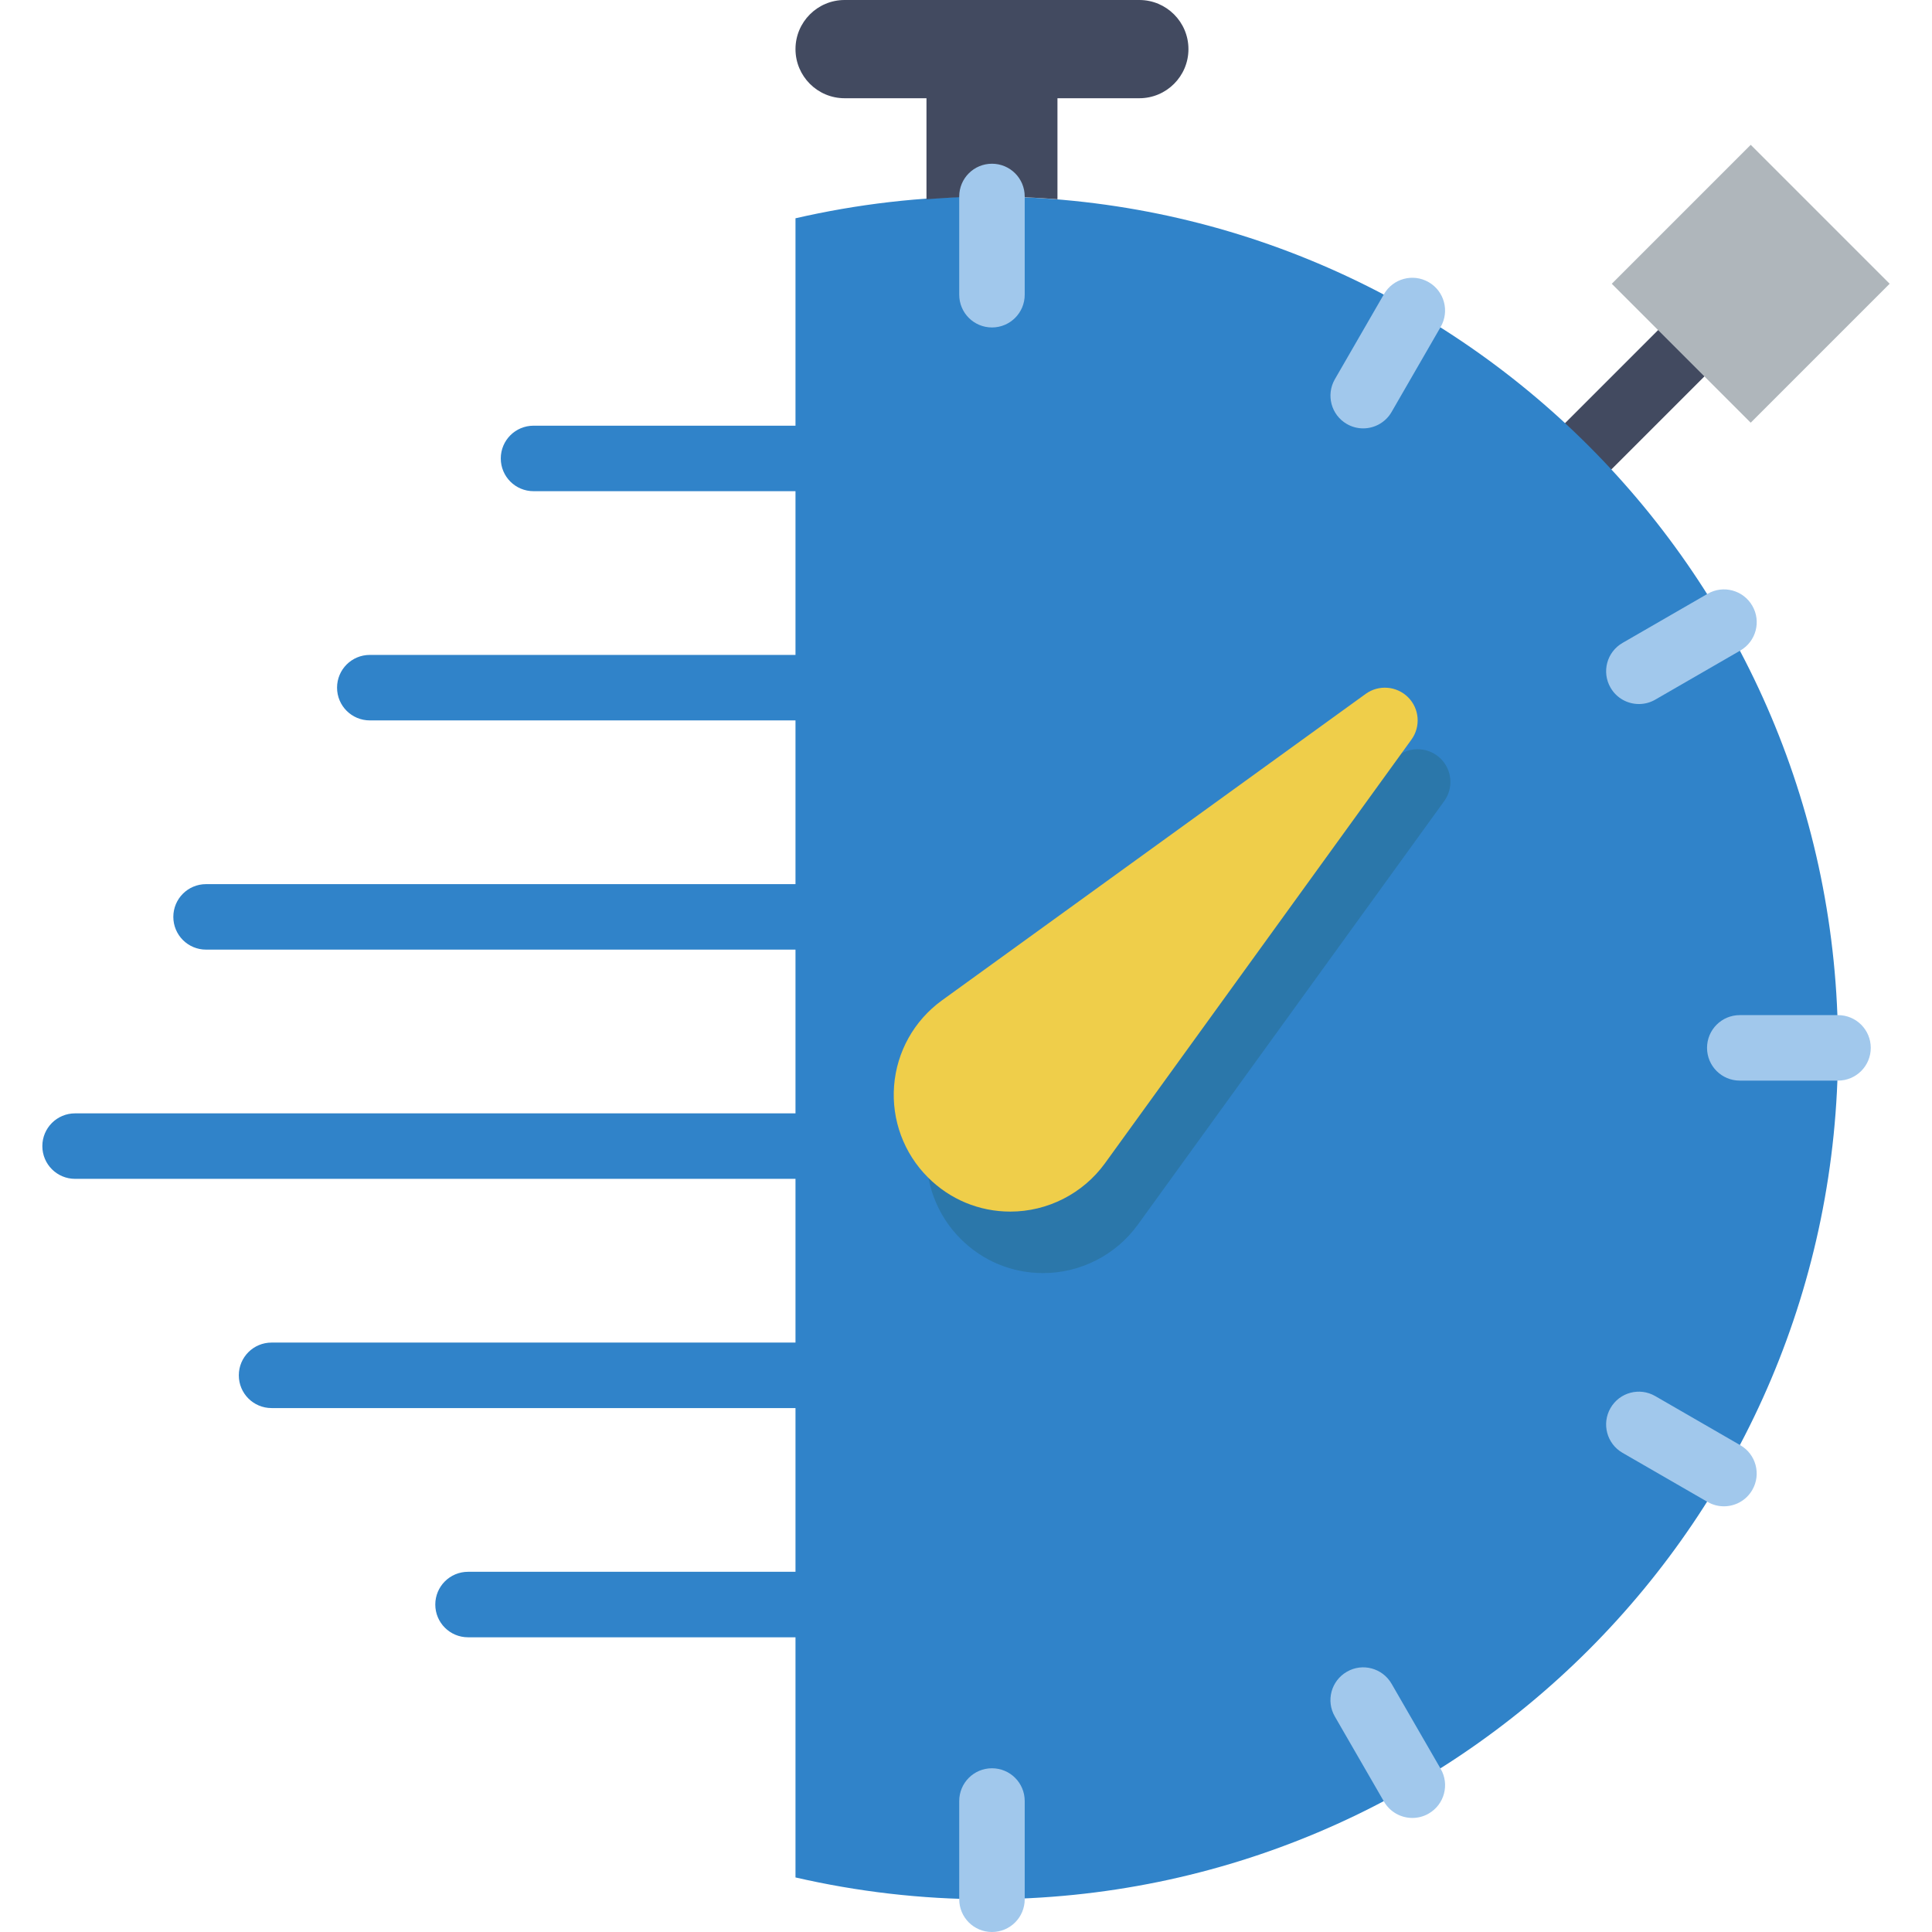
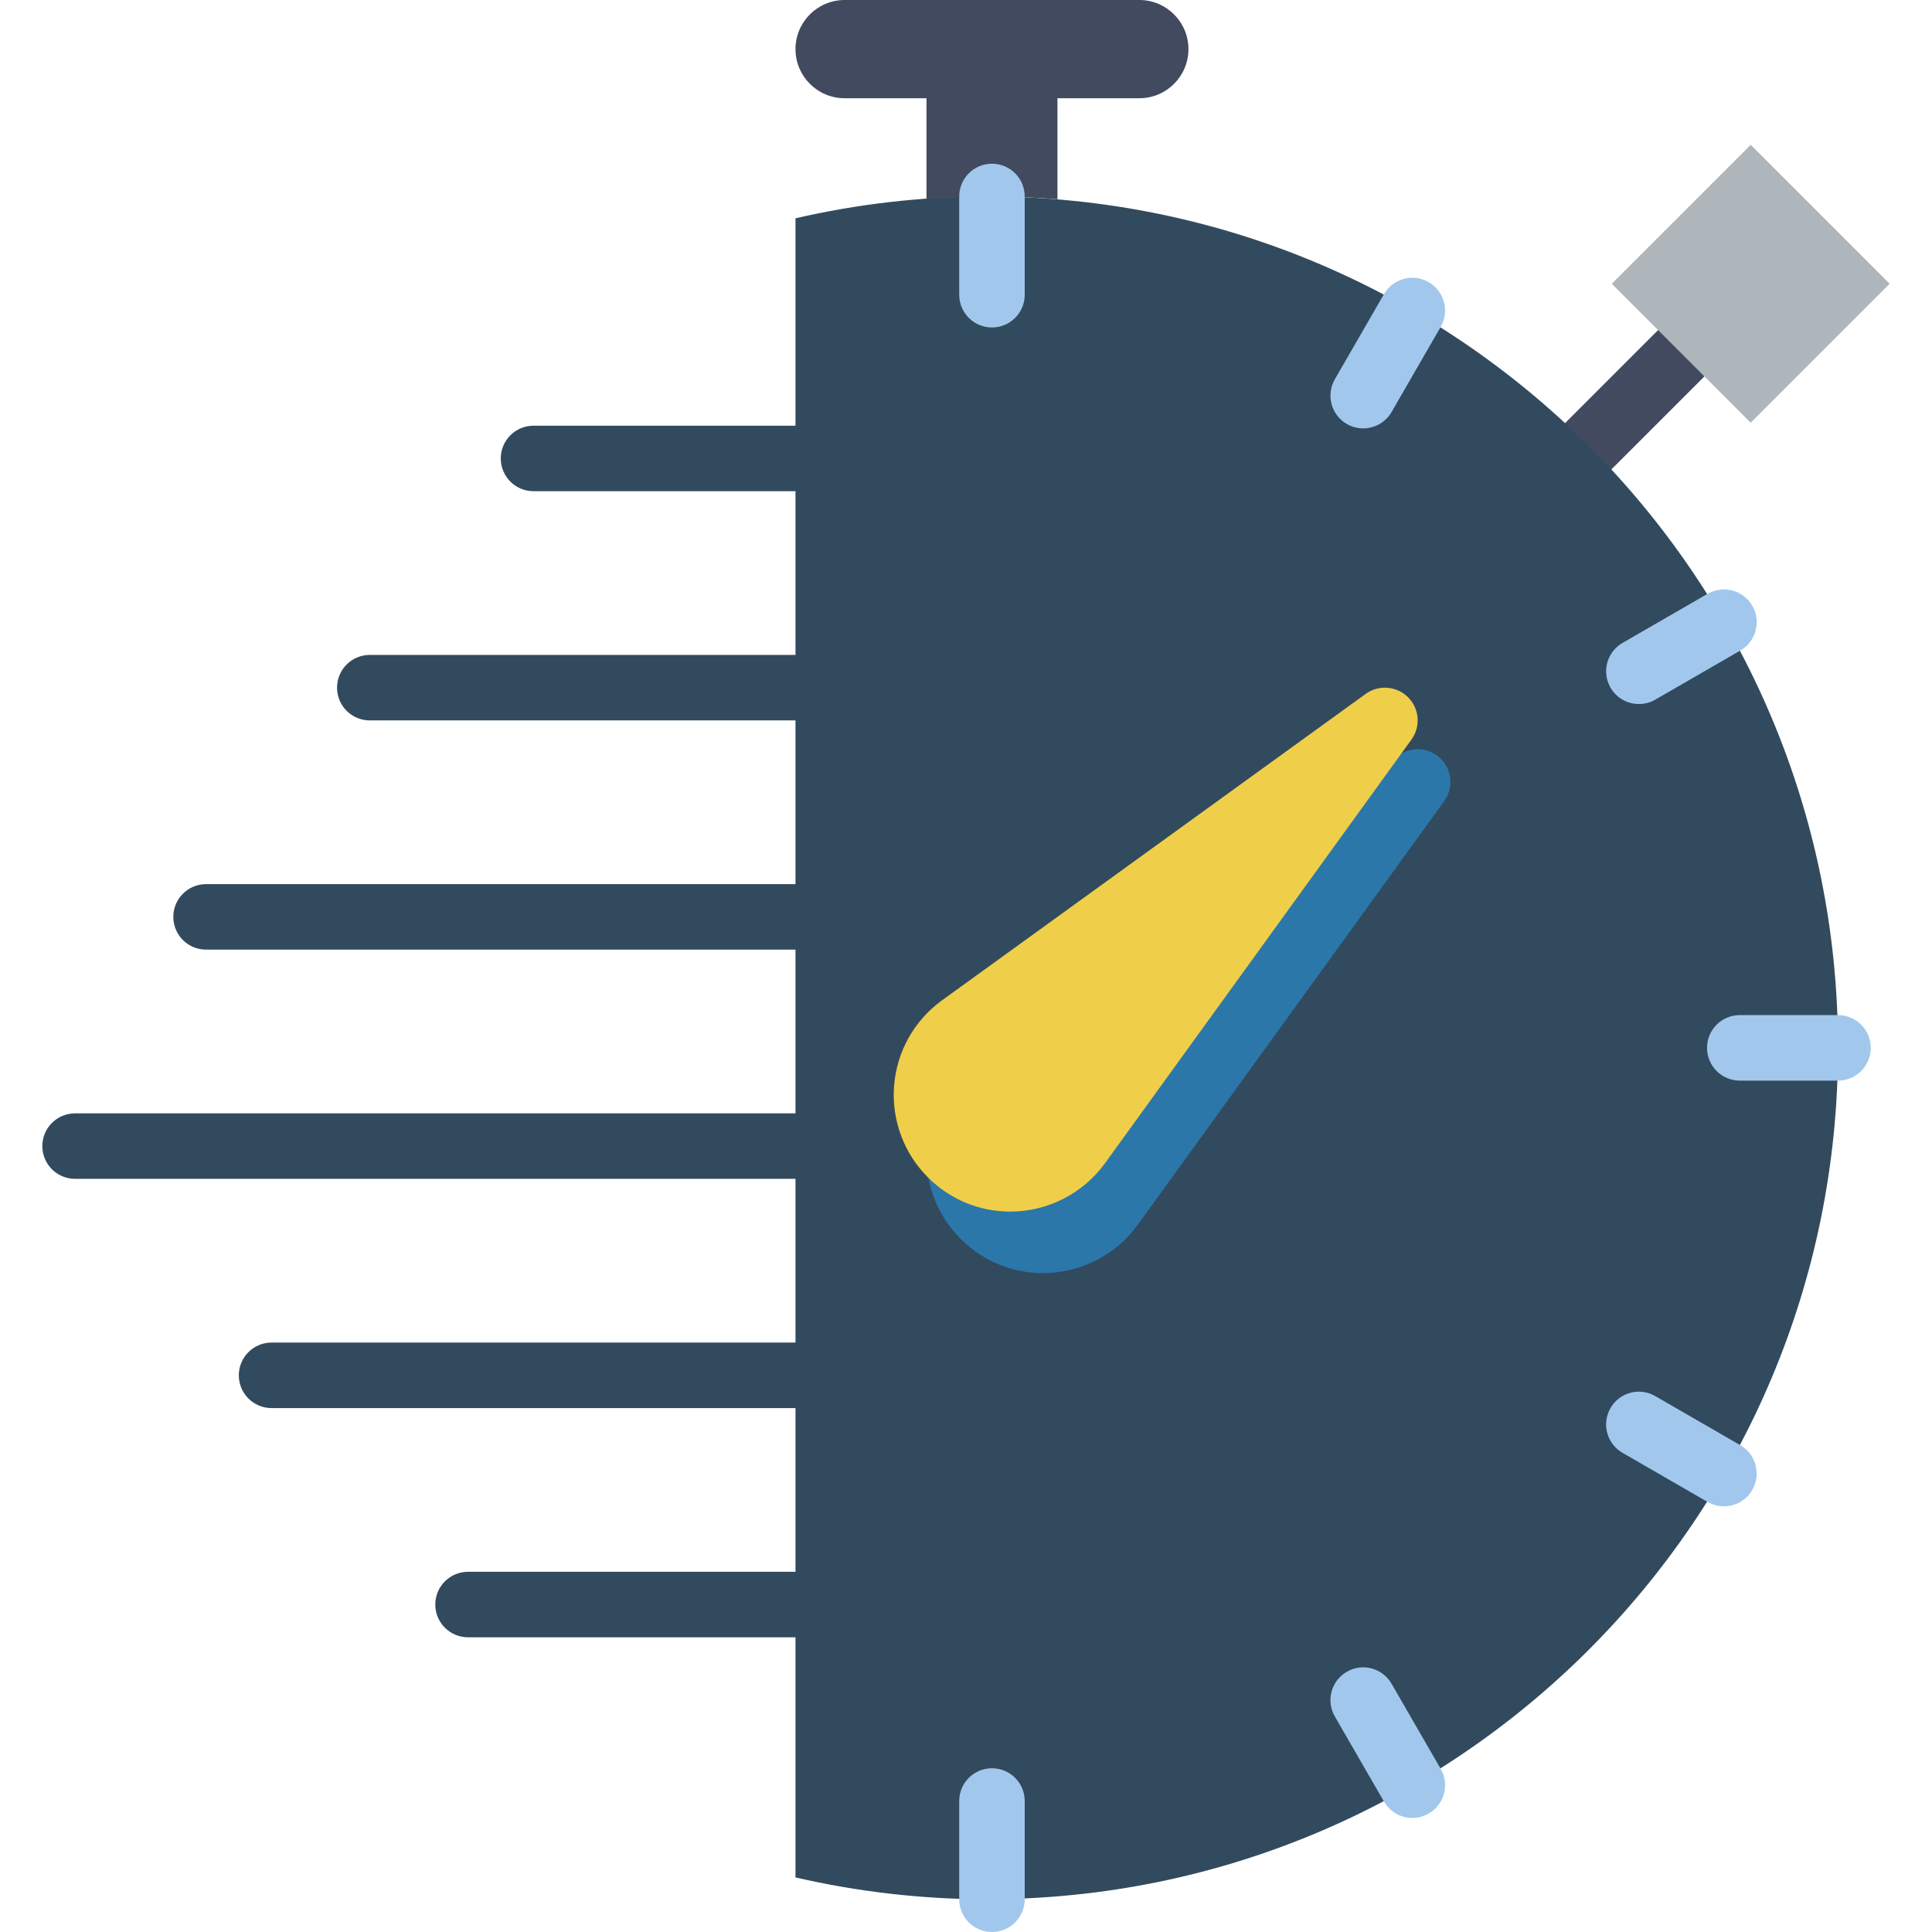
<svg xmlns="http://www.w3.org/2000/svg" version="1.1" id="Capa_1" x="0px" y="0px" viewBox="0 0 59 59" style="enable-background:new 0 0 59 59;" xml:space="preserve">
  <line style="fill:none;stroke:#424A60;stroke-width:2;stroke-linecap:round;stroke-miterlimit:10;" x1="48.515" y1="13.615" x2="52.05" y2="10.08" />
  <rect x="50.464" y="5.665" transform="matrix(0.7071 -0.7071 0.7071 0.7071 9.5322 40.3433)" style="fill:#AFB6BB;" width="6.001" height="6" />
-   <path style="fill:#3083C9;" d="M30.13,6c-2.008,0-3.96,0.235-5.837,0.666V13h-8c-0.553,0-1,0.447-1,1s0.447,1,1,1h8v5h-13  c-0.553,0-1,0.447-1,1s0.447,1,1,1h13v5h-18c-0.553,0-1,0.447-1,1s0.447,1,1,1h18v5h-22c-0.553,0-1,0.447-1,1s0.447,1,1,1h22v5h-16  c-0.553,0-1,0.447-1,1s0.447,1,1,1h16v5h-10c-0.553,0-1,0.447-1,1s0.447,1,1,1h10v7.334C26.17,57.765,28.122,58,30.13,58  c14.359,0,26-11.641,26-26S44.489,6,30.13,6z" />
+   <path style="fill:#324a5e;" d="M30.13,6c-2.008,0-3.96,0.235-5.837,0.666V13h-8c-0.553,0-1,0.447-1,1s0.447,1,1,1h8v5h-13  c-0.553,0-1,0.447-1,1s0.447,1,1,1h13v5h-18c-0.553,0-1,0.447-1,1s0.447,1,1,1h18v5h-22c-0.553,0-1,0.447-1,1s0.447,1,1,1h22v5h-16  c-0.553,0-1,0.447-1,1s0.447,1,1,1h16v5h-10c-0.553,0-1,0.447-1,1s0.447,1,1,1h10v7.334C26.17,57.765,28.122,58,30.13,58  c14.359,0,26-11.641,26-26S44.489,6,30.13,6z" />
  <path style="fill:#2B77AA;" d="M44,23.172c-0.348-0.346-0.896-0.39-1.293-0.104L29.76,32.433c-0.844,0.614-1.375,1.563-1.456,2.604  s0.296,2.06,1.033,2.797c0.673,0.673,1.567,1.044,2.518,1.044c1.138,0,2.216-0.549,2.886-1.47l9.363-12.944  C44.391,24.067,44.348,23.519,44,23.172z" />
  <path style="fill:#EFCE4A;" d="M43,21.293c-0.348-0.346-0.896-0.39-1.293-0.104L28.76,30.554c-0.844,0.614-1.375,1.563-1.456,2.604  s0.296,2.06,1.033,2.797C29.01,36.629,29.904,37,30.854,37c1.138,0,2.216-0.549,2.886-1.47l9.363-12.944  C43.391,22.188,43.348,21.64,43,21.293z" />
  <path style="fill:#424A60;" d="M28.293,6.084C28.954,6.034,29.619,6,30.293,6s1.339,0.034,2,0.084V3h2.5c0.828,0,1.5-0.672,1.5-1.5  v0c0-0.828-0.672-1.5-1.5-1.5h-9c-0.828,0-1.5,0.672-1.5,1.5v0c0,0.828,0.672,1.5,1.5,1.5h2.5V6.084z" />
  <g>
    <path style="fill:#A1C8EC;" d="M30.293,5c-0.553,0-1,0.447-1,1v3c0,0.553,0.447,1,1,1s1-0.447,1-1V6   C31.293,5.447,30.846,5,30.293,5z" />
    <path style="fill:#A1C8EC;" d="M30.293,54c-0.553,0-1,0.447-1,1v3c0,0.553,0.447,1,1,1s1-0.447,1-1v-3   C31.293,54.447,30.846,54,30.293,54z" />
    <path style="fill:#A1C8EC;" d="M56.13,31h-3c-0.553,0-1,0.447-1,1s0.447,1,1,1h3c0.553,0,1-0.447,1-1S56.683,31,56.13,31z" />
    <path style="fill:#A1C8EC;" d="M43.63,8.617c-0.479-0.277-1.09-0.112-1.366,0.366l-1.5,2.599c-0.276,0.479-0.112,1.09,0.366,1.366   c0.157,0.091,0.329,0.134,0.499,0.134c0.346,0,0.682-0.18,0.867-0.5l1.5-2.599C44.272,9.505,44.108,8.893,43.63,8.617z" />
    <path style="fill:#A1C8EC;" d="M53.146,44.134l-2.598-1.5c-0.478-0.277-1.09-0.114-1.366,0.366   c-0.276,0.479-0.112,1.09,0.366,1.366l2.598,1.5C52.304,45.957,52.475,46,52.645,46c0.346,0,0.682-0.179,0.867-0.5   C53.789,45.021,53.625,44.41,53.146,44.134z" />
    <path style="fill:#A1C8EC;" d="M42.496,51.419c-0.277-0.48-0.89-0.644-1.366-0.366c-0.479,0.276-0.643,0.888-0.366,1.366l1.5,2.598   c0.186,0.321,0.521,0.5,0.867,0.5c0.17,0,0.342-0.043,0.499-0.134c0.479-0.276,0.643-0.888,0.366-1.366L42.496,51.419z" />
    <path style="fill:#A1C8EC;" d="M50.05,21.5c0.17,0,0.342-0.043,0.499-0.134l2.598-1.5c0.479-0.276,0.643-0.888,0.366-1.366   c-0.276-0.479-0.89-0.644-1.366-0.366l-2.598,1.5C49.07,19.91,48.906,20.521,49.183,21C49.368,21.321,49.704,21.5,50.05,21.5z" />
  </g>
  <g>
</g>
  <g>
</g>
  <g>
</g>
  <g>
</g>
  <g>
</g>
  <g>
</g>
  <g>
</g>
  <g>
</g>
  <g>
</g>
  <g>
</g>
  <g>
</g>
  <g>
</g>
  <g>
</g>
  <g>
</g>
  <g>
</g>
</svg>
